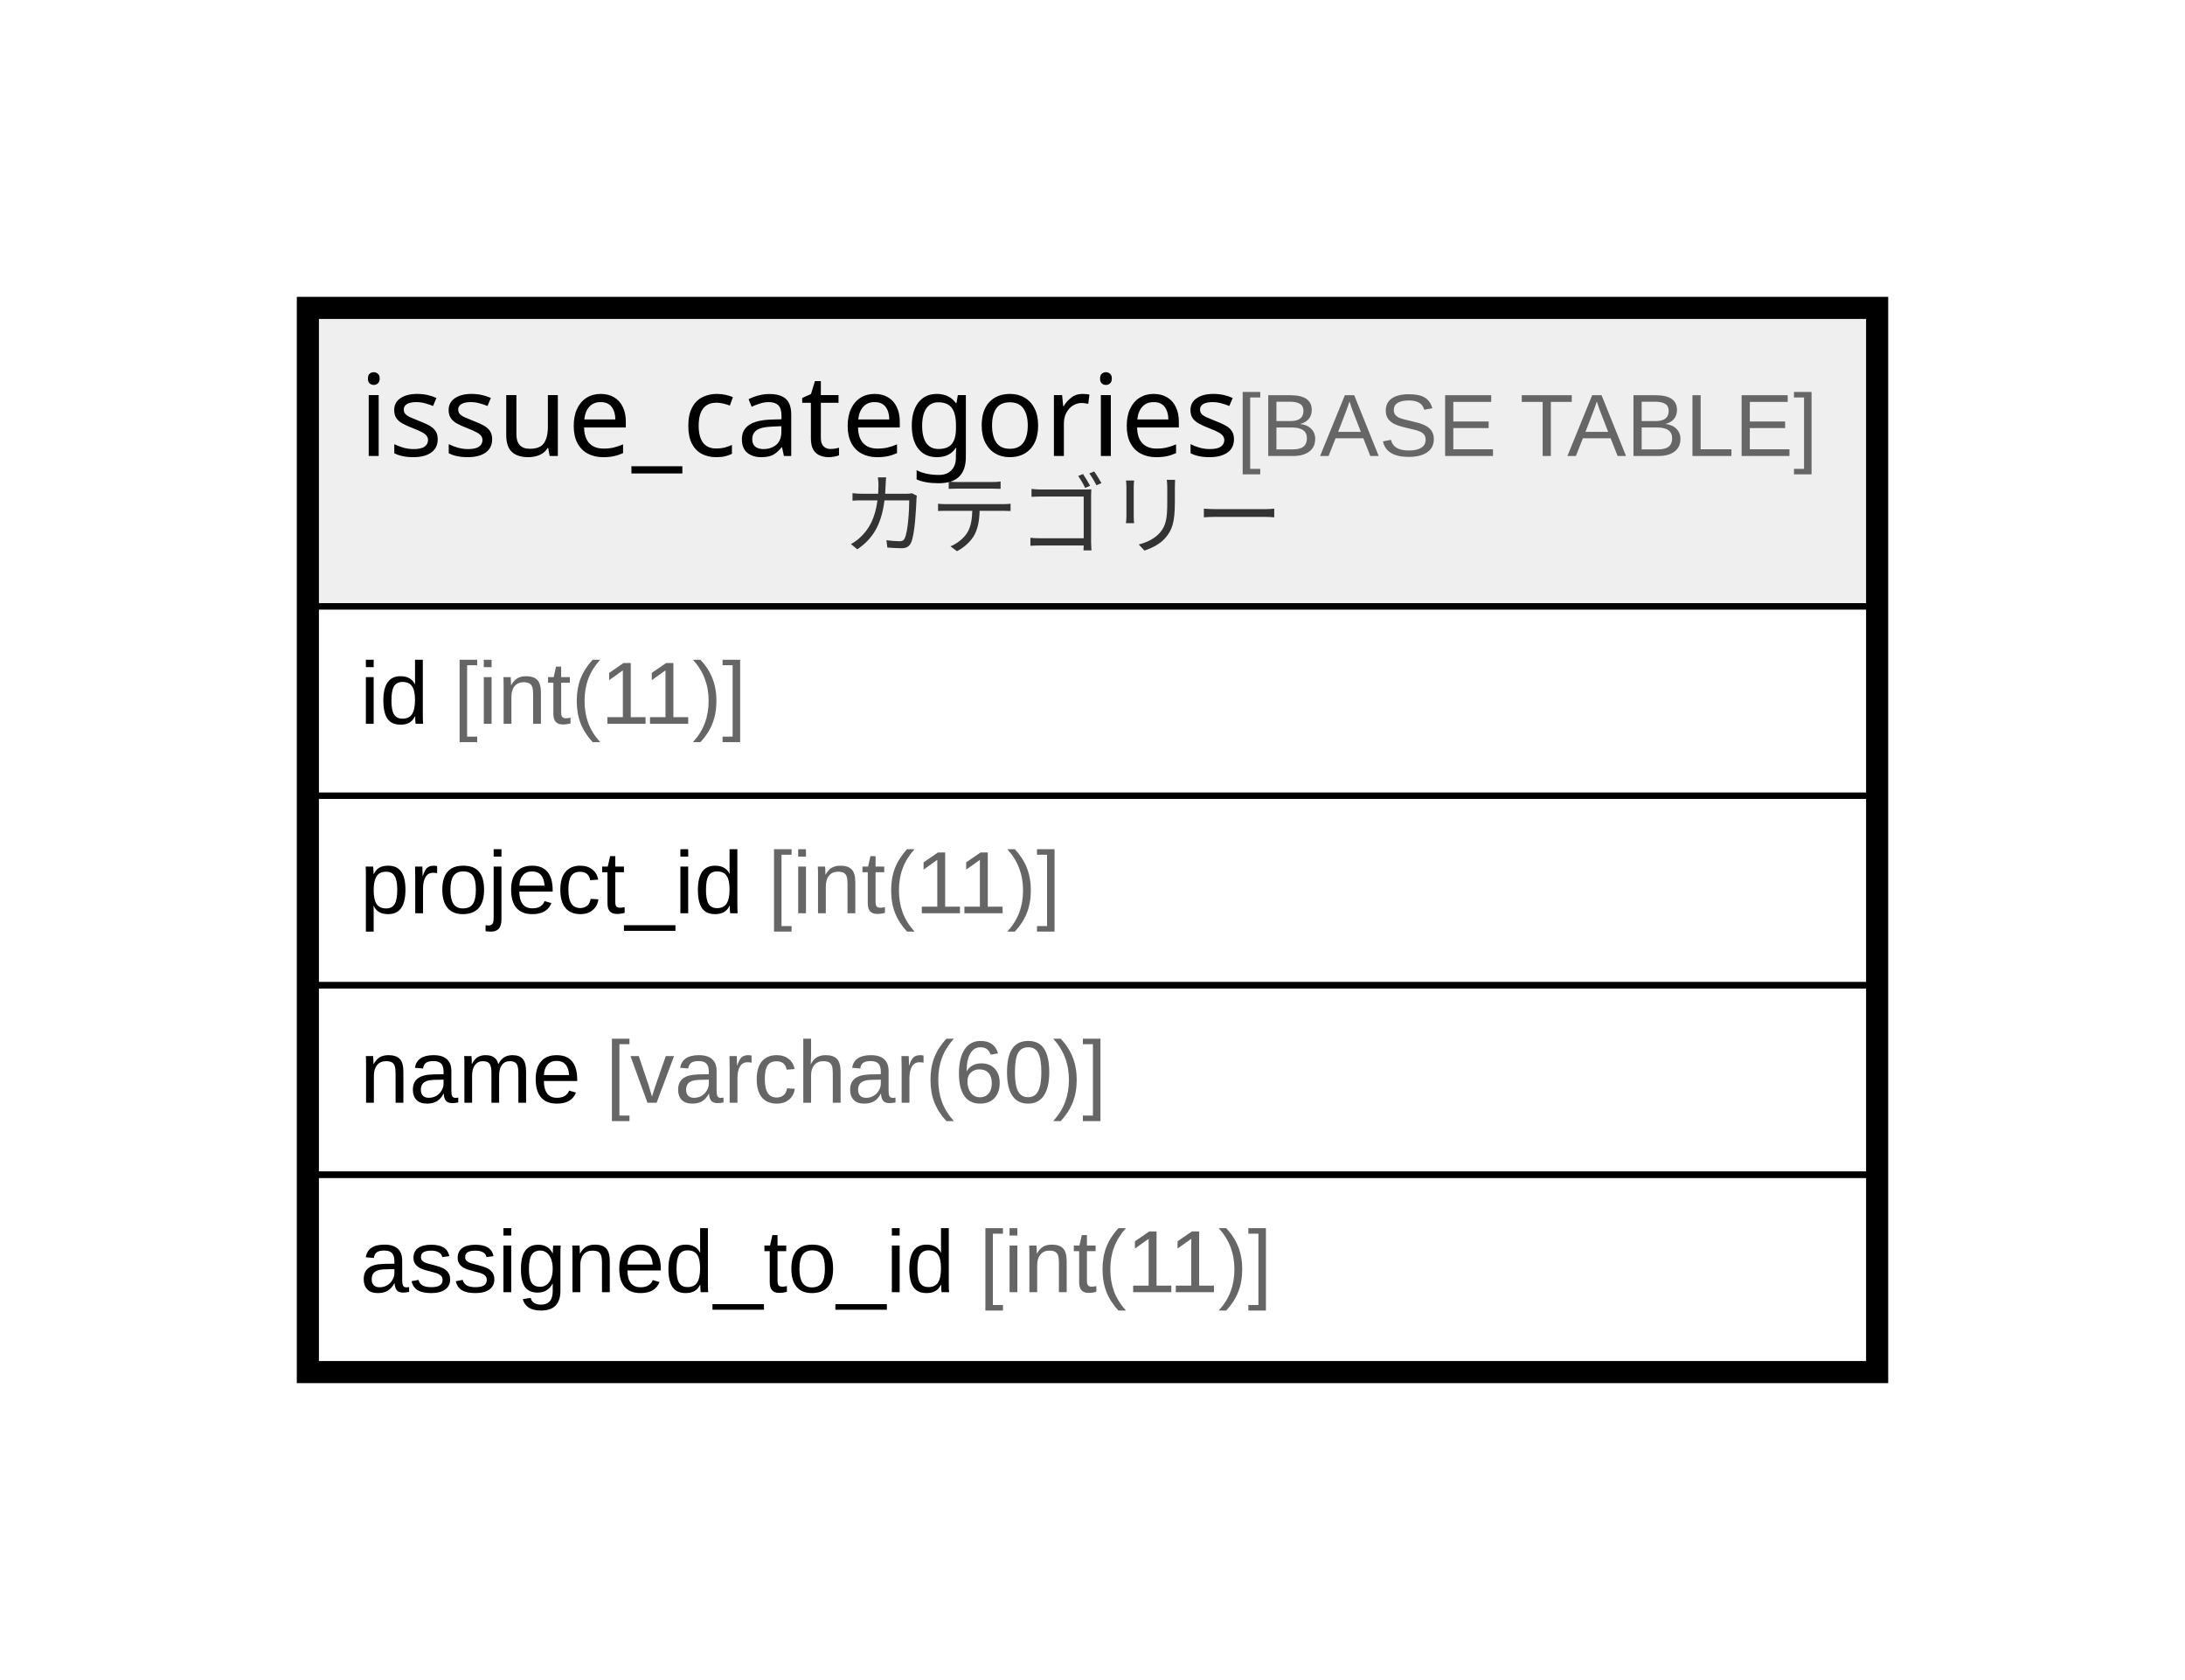
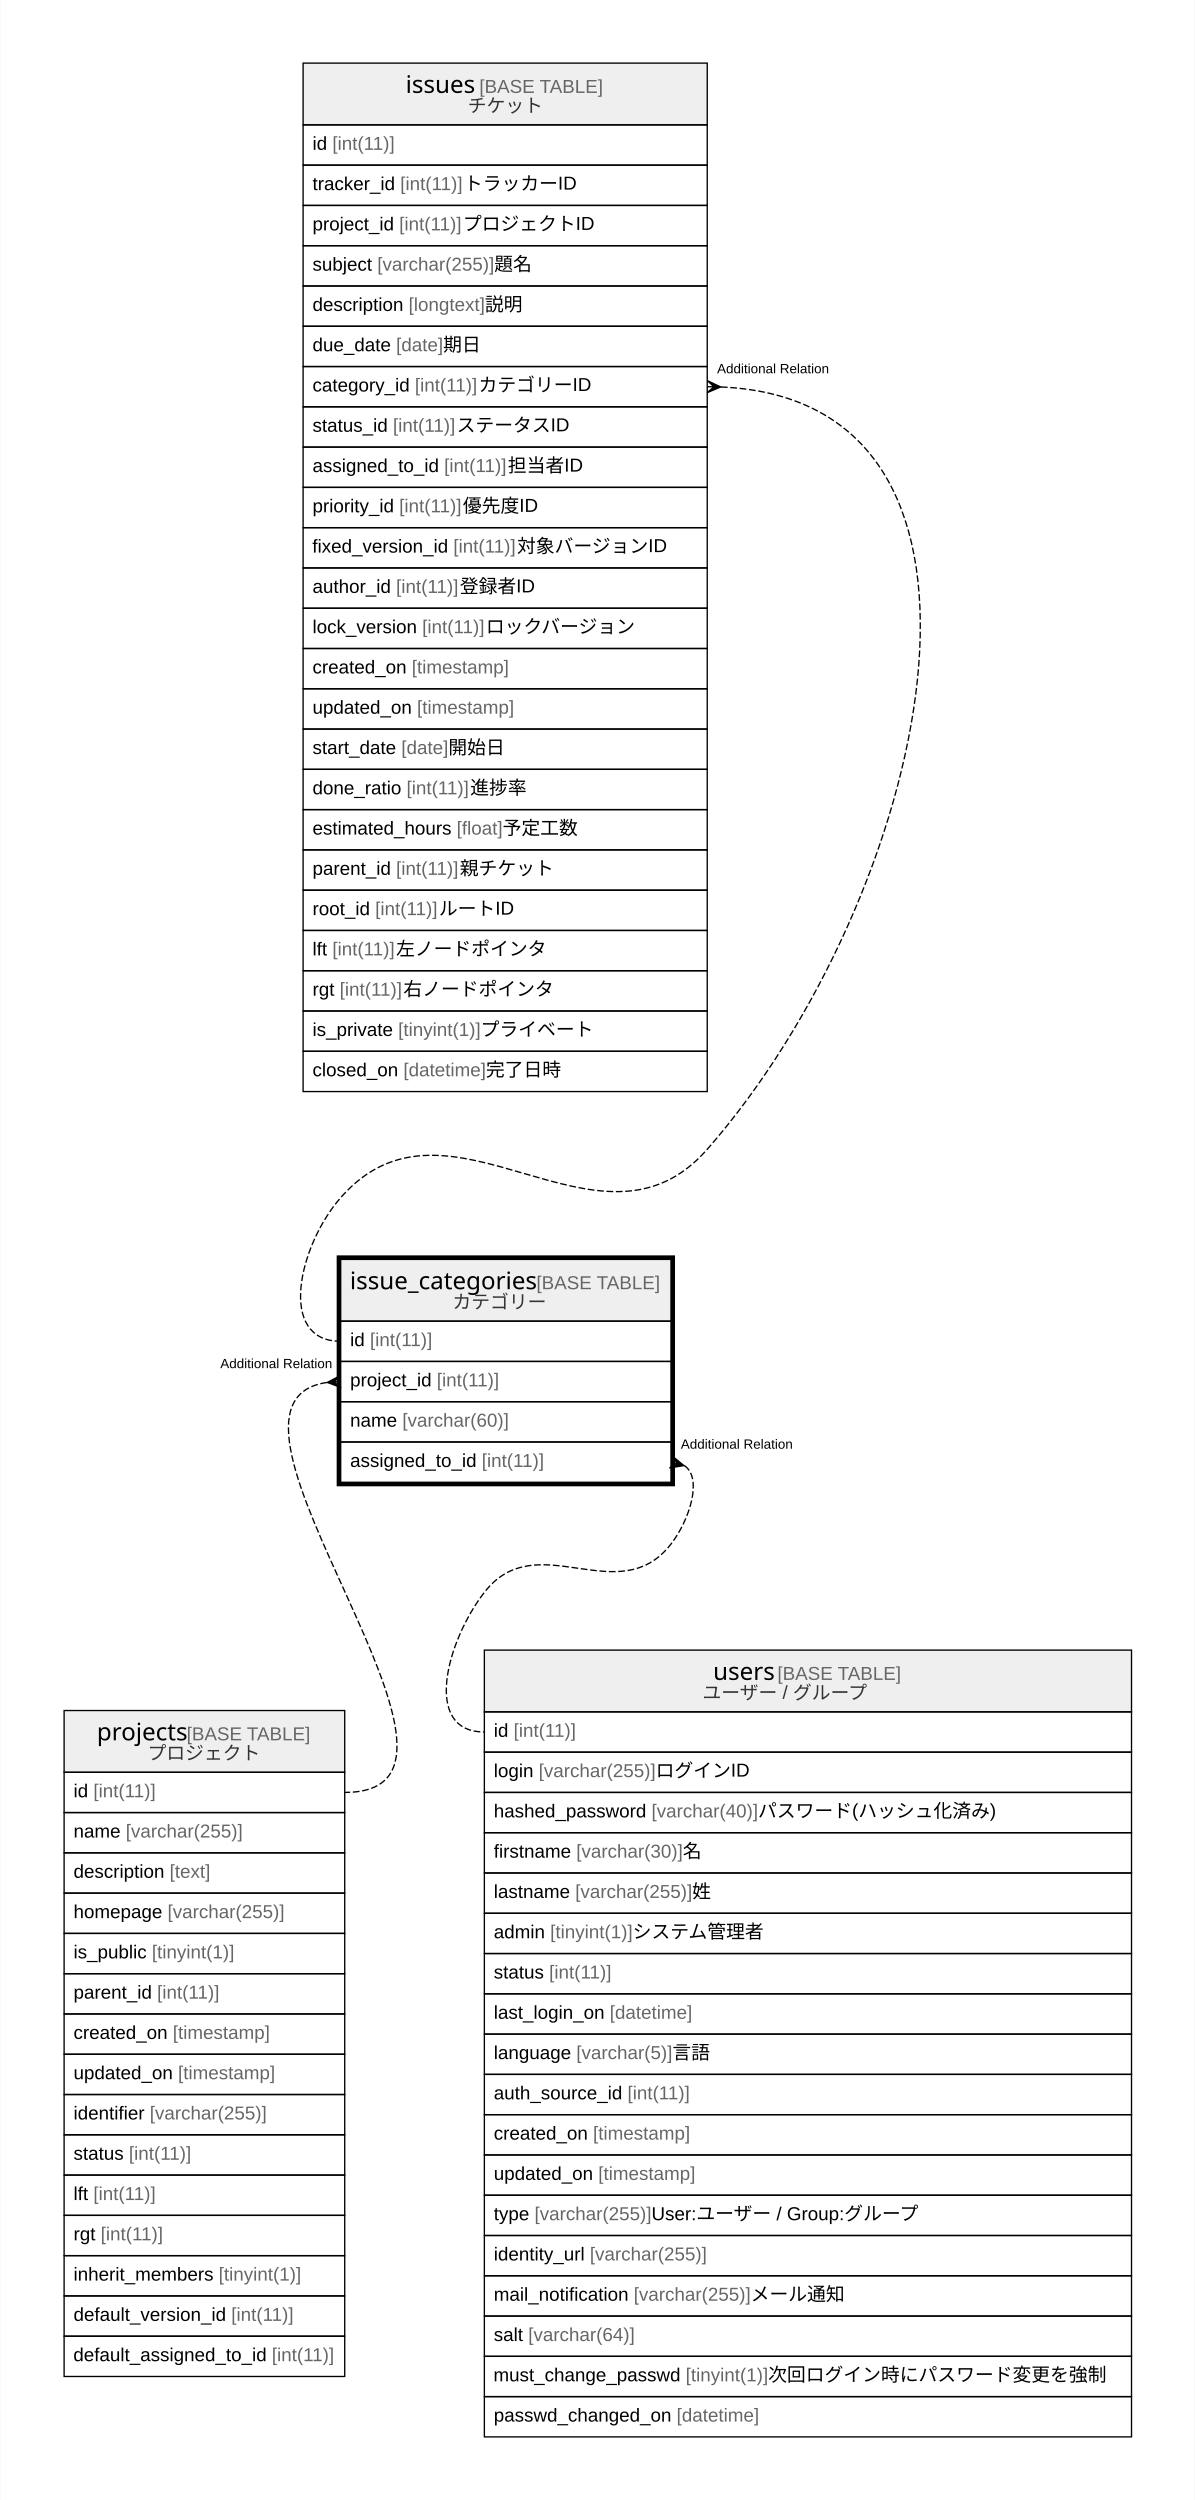
- <svg xmlns="http://www.w3.org/2000/svg" width="346pt" height="266pt" viewBox="0.00 0.00 346.00 266.00">
-   <g id="graph0" class="graph" transform="scale(1 1) rotate(0) translate(4 262)">
-     <polygon fill="#ffffff" stroke="transparent" points="-4,4 -4,-262 342,-262 342,4 -4,4" />
+ <svg xmlns="http://www.w3.org/2000/svg" width="890pt" height="1862pt" viewBox="0.00 0.00 889.50 1862.00">
+   <g id="graph0" class="graph" transform="scale(1 1) rotate(0) translate(4 1858)">
+     <polygon fill="#ffffff" stroke="transparent" points="-4,4 -4,-1858 885.5,-1858 885.5,4 -4,4" />
    <g id="node1" class="node">
-       <polygon fill="#efefef" stroke="transparent" points="46,-166 46,-212 292,-212 292,-166 46,-166" />
-       <polygon fill="none" stroke="#000000" points="46,-166 46,-212 292,-212 292,-166 46,-166" />
-       <text text-anchor="start" x="52.857" y="-189.8" font-family="Arial Bold" font-size="18.00" fill="#000000">issue_categories</text>
-       <text text-anchor="start" x="187.889" y="-189.8" font-family="Arial" font-size="14.00" fill="#000000"> </text>
-       <text text-anchor="start" x="191.78" y="-189.8" font-family="Arial" font-size="14.00" fill="#666666">[BASE TABLE]</text>
-       <text text-anchor="start" x="129.215" y="-175.4" font-family="Arial" font-size="14.00" fill="#333333">カテゴリー</text>
-       <polygon fill="none" stroke="#000000" points="46,-136 46,-166 292,-166 292,-136 46,-136" />
-       <text text-anchor="start" x="53" y="-147.4" font-family="Arial" font-size="14.00" fill="#000000">id </text>
-       <text text-anchor="start" x="67.78" y="-147.4" font-family="Arial" font-size="14.00" fill="#666666">[int(11)]</text>
-       <polygon fill="none" stroke="#000000" points="46,-106 46,-136 292,-136 292,-106 46,-106" />
-       <text text-anchor="start" x="53" y="-117.4" font-family="Arial" font-size="14.00" fill="#000000">project_id </text>
-       <text text-anchor="start" x="117.568" y="-117.4" font-family="Arial" font-size="14.00" fill="#666666">[int(11)]</text>
-       <polygon fill="none" stroke="#000000" points="46,-76 46,-106 292,-106 292,-76 46,-76" />
-       <text text-anchor="start" x="53" y="-87.4" font-family="Arial" font-size="14.00" fill="#000000">name </text>
-       <text text-anchor="start" x="91.899" y="-87.4" font-family="Arial" font-size="14.00" fill="#666666">[varchar(60)]</text>
-       <polygon fill="none" stroke="#000000" points="46,-46 46,-76 292,-76 292,-46 46,-46" />
-       <text text-anchor="start" x="53" y="-57.4" font-family="Arial" font-size="14.00" fill="#000000">assigned_to_id </text>
-       <text text-anchor="start" x="151.038" y="-57.4" font-family="Arial" font-size="14.00" fill="#666666">[int(11)]</text>
-       <polygon fill="none" stroke="#000000" stroke-width="3" points="44.5,-44.5 44.5,-213.5 293.5,-213.5 293.5,-44.5 44.5,-44.5" />
+       <polygon fill="#efefef" stroke="transparent" points="249.5,-874 249.5,-920 495.5,-920 495.5,-874 249.5,-874" />
+       <polygon fill="none" stroke="#000000" points="249.5,-874 249.5,-920 495.5,-920 495.5,-874 249.5,-874" />
+       <text text-anchor="start" x="256.357" y="-897.8" font-family="Arial Bold" font-size="18.00" fill="#000000">issue_categories</text>
+       <text text-anchor="start" x="391.389" y="-897.8" font-family="Arial" font-size="14.00" fill="#000000"> </text>
+       <text text-anchor="start" x="395.28" y="-897.8" font-family="Arial" font-size="14.00" fill="#666666">[BASE TABLE]</text>
+       <text text-anchor="start" x="332.715" y="-883.4" font-family="Arial" font-size="14.00" fill="#333333">カテゴリー</text>
+       <polygon fill="none" stroke="#000000" points="249.5,-844 249.5,-874 495.5,-874 495.5,-844 249.5,-844" />
+       <text text-anchor="start" x="256.5" y="-855.4" font-family="Arial" font-size="14.00" fill="#000000">id </text>
+       <text text-anchor="start" x="271.28" y="-855.4" font-family="Arial" font-size="14.00" fill="#666666">[int(11)]</text>
+       <polygon fill="none" stroke="#000000" points="249.5,-814 249.5,-844 495.5,-844 495.5,-814 249.5,-814" />
+       <text text-anchor="start" x="256.5" y="-825.4" font-family="Arial" font-size="14.00" fill="#000000">project_id </text>
+       <text text-anchor="start" x="321.068" y="-825.4" font-family="Arial" font-size="14.00" fill="#666666">[int(11)]</text>
+       <polygon fill="none" stroke="#000000" points="249.5,-784 249.5,-814 495.5,-814 495.5,-784 249.5,-784" />
+       <text text-anchor="start" x="256.5" y="-795.4" font-family="Arial" font-size="14.00" fill="#000000">name </text>
+       <text text-anchor="start" x="295.399" y="-795.4" font-family="Arial" font-size="14.00" fill="#666666">[varchar(60)]</text>
+       <polygon fill="none" stroke="#000000" points="249.5,-754 249.5,-784 495.5,-784 495.5,-754 249.5,-754" />
+       <text text-anchor="start" x="256.5" y="-765.4" font-family="Arial" font-size="14.00" fill="#000000">assigned_to_id </text>
+       <text text-anchor="start" x="354.538" y="-765.4" font-family="Arial" font-size="14.00" fill="#666666">[int(11)]</text>
+       <polygon fill="none" stroke="#000000" stroke-width="3" points="248,-752.5 248,-921.5 497,-921.5 497,-752.5 248,-752.5" />
+     </g>
+     <g id="node3" class="node">
+       <polygon fill="#efefef" stroke="transparent" points="43.5,-538 43.5,-584 252.5,-584 252.5,-538 43.5,-538" />
+       <polygon fill="none" stroke="#000000" points="43.5,-538 43.5,-584 252.5,-584 252.5,-538 43.5,-538" />
+       <text text-anchor="start" x="67.87" y="-561.8" font-family="Arial Bold" font-size="18.00" fill="#000000">projects</text>
+       <text text-anchor="start" x="130.877" y="-561.8" font-family="Arial" font-size="14.00" fill="#000000"> </text>
+       <text text-anchor="start" x="134.767" y="-561.8" font-family="Arial" font-size="14.00" fill="#666666">[BASE TABLE]</text>
+       <text text-anchor="start" x="105.627" y="-547.4" font-family="Arial" font-size="14.00" fill="#333333">プロジェクト</text>
+       <polygon fill="none" stroke="#000000" points="43.5,-508 43.5,-538 252.5,-538 252.5,-508 43.5,-508" />
+       <text text-anchor="start" x="50.5" y="-519.4" font-family="Arial" font-size="14.00" fill="#000000">id </text>
+       <text text-anchor="start" x="65.28" y="-519.4" font-family="Arial" font-size="14.00" fill="#666666">[int(11)]</text>
+       <polygon fill="none" stroke="#000000" points="43.5,-478 43.5,-508 252.5,-508 252.5,-478 43.5,-478" />
+       <text text-anchor="start" x="50.5" y="-489.4" font-family="Arial" font-size="14.00" fill="#000000">name </text>
+       <text text-anchor="start" x="89.399" y="-489.4" font-family="Arial" font-size="14.00" fill="#666666">[varchar(255)]</text>
+       <polygon fill="none" stroke="#000000" points="43.5,-448 43.5,-478 252.5,-478 252.5,-448 43.5,-448" />
+       <text text-anchor="start" x="50.5" y="-459.4" font-family="Arial" font-size="14.00" fill="#000000">description </text>
+       <text text-anchor="start" x="122.068" y="-459.4" font-family="Arial" font-size="14.00" fill="#666666">[text]</text>
+       <polygon fill="none" stroke="#000000" points="43.5,-418 43.5,-448 252.5,-448 252.5,-418 43.5,-418" />
+       <text text-anchor="start" x="50.5" y="-429.4" font-family="Arial" font-size="14.00" fill="#000000">homepage </text>
+       <text text-anchor="start" x="120.529" y="-429.4" font-family="Arial" font-size="14.00" fill="#666666">[varchar(255)]</text>
+       <polygon fill="none" stroke="#000000" points="43.5,-388 43.5,-418 252.5,-418 252.5,-388 43.5,-388" />
+       <text text-anchor="start" x="50.5" y="-399.4" font-family="Arial" font-size="14.00" fill="#000000">is_public </text>
+       <text text-anchor="start" x="108.841" y="-399.4" font-family="Arial" font-size="14.00" fill="#666666">[tinyint(1)]</text>
+       <polygon fill="none" stroke="#000000" points="43.5,-358 43.5,-388 252.5,-388 252.5,-358 43.5,-358" />
+       <text text-anchor="start" x="50.5" y="-369.4" font-family="Arial" font-size="14.00" fill="#000000">parent_id </text>
+       <text text-anchor="start" x="112.744" y="-369.4" font-family="Arial" font-size="14.00" fill="#666666">[int(11)]</text>
+       <polygon fill="none" stroke="#000000" points="43.5,-328 43.5,-358 252.5,-358 252.5,-328 43.5,-328" />
+       <text text-anchor="start" x="50.5" y="-339.4" font-family="Arial" font-size="14.00" fill="#000000">created_on </text>
+       <text text-anchor="start" x="124.42" y="-339.4" font-family="Arial" font-size="14.00" fill="#666666">[timestamp]</text>
+       <polygon fill="none" stroke="#000000" points="43.5,-298 43.5,-328 252.5,-328 252.5,-298 43.5,-298" />
+       <text text-anchor="start" x="50.5" y="-309.4" font-family="Arial" font-size="14.00" fill="#000000">updated_on </text>
+       <text text-anchor="start" x="128.325" y="-309.4" font-family="Arial" font-size="14.00" fill="#666666">[timestamp]</text>
+       <polygon fill="none" stroke="#000000" points="43.5,-268 43.5,-298 252.5,-298 252.5,-268 43.5,-268" />
+       <text text-anchor="start" x="50.5" y="-279.4" font-family="Arial" font-size="14.00" fill="#000000">identifier </text>
+       <text text-anchor="start" x="107.283" y="-279.4" font-family="Arial" font-size="14.00" fill="#666666">[varchar(255)]</text>
+       <polygon fill="none" stroke="#000000" points="43.5,-238 43.5,-268 252.5,-268 252.5,-238 43.5,-238" />
+       <text text-anchor="start" x="50.5" y="-249.4" font-family="Arial" font-size="14.00" fill="#000000">status </text>
+       <text text-anchor="start" x="91.737" y="-249.4" font-family="Arial" font-size="14.00" fill="#666666">[int(11)]</text>
+       <polygon fill="none" stroke="#000000" points="43.5,-208 43.5,-238 252.5,-238 252.5,-208 43.5,-208" />
+       <text text-anchor="start" x="50.5" y="-219.4" font-family="Arial" font-size="14.00" fill="#000000">lft </text>
+       <text text-anchor="start" x="65.278" y="-219.4" font-family="Arial" font-size="14.00" fill="#666666">[int(11)]</text>
+       <polygon fill="none" stroke="#000000" points="43.5,-178 43.5,-208 252.5,-208 252.5,-178 43.5,-178" />
+       <text text-anchor="start" x="50.5" y="-189.4" font-family="Arial" font-size="14.00" fill="#000000">rgt </text>
+       <text text-anchor="start" x="70.724" y="-189.4" font-family="Arial" font-size="14.00" fill="#666666">[int(11)]</text>
+       <polygon fill="none" stroke="#000000" points="43.5,-148 43.5,-178 252.5,-178 252.5,-148 43.5,-148" />
+       <text text-anchor="start" x="50.5" y="-159.4" font-family="Arial" font-size="14.00" fill="#000000">inherit_members </text>
+       <text text-anchor="start" x="158.615" y="-159.4" font-family="Arial" font-size="14.00" fill="#666666">[tinyint(1)]</text>
+       <polygon fill="none" stroke="#000000" points="43.5,-118 43.5,-148 252.5,-148 252.5,-118 43.5,-118" />
+       <text text-anchor="start" x="50.5" y="-129.4" font-family="Arial" font-size="14.00" fill="#000000">default_version_id </text>
+       <text text-anchor="start" x="167.978" y="-129.4" font-family="Arial" font-size="14.00" fill="#666666">[int(11)]</text>
+       <polygon fill="none" stroke="#000000" points="43.5,-88 43.5,-118 252.5,-118 252.5,-88 43.5,-88" />
+       <text text-anchor="start" x="50.357" y="-99.4" font-family="Arial" font-size="14.00" fill="#000000">default_assigned_to_id </text>
+       <text text-anchor="start" x="198.196" y="-99.4" font-family="Arial" font-size="14.00" fill="#666666">[int(11)]</text>
+     </g>
+     <g id="edge2" class="edge">
+       <path fill="none" stroke="#000000" stroke-dasharray="5,2" d="M239.248,-828.326C128.226,-812.494 384.788,-523 252.5,-523" />
+       <polygon fill="#000000" stroke="#000000" points="239.522,-828.344 249.205,-833.49 244.511,-828.672 249.5,-829 249.5,-829 249.5,-829 244.511,-828.672 249.795,-824.51 239.522,-828.344 239.522,-828.344" />
+       <text text-anchor="start" x="159.825" y="-839" font-family="Arial" font-size="10.00" fill="#000000">Additional Relation</text>
+     </g>
+     <g id="node4" class="node">
+       <polygon fill="#efefef" stroke="transparent" points="356.5,-583 356.5,-629 838.5,-629 838.5,-583 356.5,-583" />
+       <polygon fill="none" stroke="#000000" points="356.5,-583 356.5,-629 838.5,-629 838.5,-583 356.5,-583" />
+       <text text-anchor="start" x="526.871" y="-606.8" font-family="Arial Bold" font-size="18.00" fill="#000000">users</text>
+       <text text-anchor="start" x="570.875" y="-606.8" font-family="Arial" font-size="14.00" fill="#000000"> </text>
+       <text text-anchor="start" x="574.766" y="-606.8" font-family="Arial" font-size="14.00" fill="#666666">[BASE TABLE]</text>
+       <text text-anchor="start" x="518.956" y="-592.4" font-family="Arial" font-size="14.00" fill="#333333">ユーザー / グループ</text>
+       <polygon fill="none" stroke="#000000" points="356.5,-553 356.5,-583 838.5,-583 838.5,-553 356.5,-553" />
+       <text text-anchor="start" x="363.5" y="-564.4" font-family="Arial" font-size="14.00" fill="#000000">id </text>
+       <text text-anchor="start" x="378.28" y="-564.4" font-family="Arial" font-size="14.00" fill="#666666">[int(11)]</text>
+       <polygon fill="none" stroke="#000000" points="356.5,-523 356.5,-553 838.5,-553 838.5,-523 356.5,-523" />
+       <text text-anchor="start" x="363.5" y="-534.4" font-family="Arial" font-size="14.00" fill="#000000">login </text>
+       <text text-anchor="start" x="396.952" y="-534.4" font-family="Arial" font-size="14.00" fill="#666666">[varchar(255)]</text>
+       <text text-anchor="start" x="484.071" y="-534.4" font-family="Arial" font-size="14.00" fill="#000000"> ログインID</text>
+       <polygon fill="none" stroke="#000000" points="356.5,-493 356.5,-523 838.5,-523 838.5,-493 356.5,-493" />
+       <text text-anchor="start" x="363.5" y="-504.4" font-family="Arial" font-size="14.00" fill="#000000">hashed_password </text>
+       <text text-anchor="start" x="480.984" y="-504.4" font-family="Arial" font-size="14.00" fill="#666666">[varchar(40)]</text>
+       <text text-anchor="start" x="560.32" y="-504.4" font-family="Arial" font-size="14.00" fill="#000000"> パスワード(ハッシュ化済み)</text>
+       <polygon fill="none" stroke="#000000" points="356.5,-463 356.5,-493 838.5,-493 838.5,-463 356.5,-463" />
+       <text text-anchor="start" x="363.5" y="-474.4" font-family="Arial" font-size="14.00" fill="#000000">firstname </text>
+       <text text-anchor="start" x="424.947" y="-474.4" font-family="Arial" font-size="14.00" fill="#666666">[varchar(30)]</text>
+       <text text-anchor="start" x="504.284" y="-474.4" font-family="Arial" font-size="14.00" fill="#000000"> 名</text>
+       <polygon fill="none" stroke="#000000" points="356.5,-433 356.5,-463 838.5,-463 838.5,-433 356.5,-433" />
+       <text text-anchor="start" x="363.5" y="-444.4" font-family="Arial" font-size="14.00" fill="#000000">lastname </text>
+       <text text-anchor="start" x="424.179" y="-444.4" font-family="Arial" font-size="14.00" fill="#666666">[varchar(255)]</text>
+       <text text-anchor="start" x="511.298" y="-444.4" font-family="Arial" font-size="14.00" fill="#000000"> 姓</text>
+       <polygon fill="none" stroke="#000000" points="356.5,-403 356.5,-433 838.5,-433 838.5,-403 356.5,-403" />
+       <text text-anchor="start" x="363.5" y="-414.4" font-family="Arial" font-size="14.00" fill="#000000">admin </text>
+       <text text-anchor="start" x="405.506" y="-414.4" font-family="Arial" font-size="14.00" fill="#666666">[tinyint(1)]</text>
+       <text text-anchor="start" x="466.95" y="-414.4" font-family="Arial" font-size="14.00" fill="#000000"> システム管理者</text>
+       <polygon fill="none" stroke="#000000" points="356.5,-373 356.5,-403 838.5,-403 838.5,-373 356.5,-373" />
+       <text text-anchor="start" x="363.5" y="-384.4" font-family="Arial" font-size="14.00" fill="#000000">status </text>
+       <text text-anchor="start" x="404.737" y="-384.4" font-family="Arial" font-size="14.00" fill="#666666">[int(11)]</text>
+       <polygon fill="none" stroke="#000000" points="356.5,-343 356.5,-373 838.5,-373 838.5,-343 356.5,-343" />
+       <text text-anchor="start" x="363.5" y="-354.4" font-family="Arial" font-size="14.00" fill="#000000">last_login_on </text>
+       <text text-anchor="start" x="449.862" y="-354.4" font-family="Arial" font-size="14.00" fill="#666666">[datetime]</text>
+       <polygon fill="none" stroke="#000000" points="356.5,-313 356.5,-343 838.5,-343 838.5,-313 356.5,-313" />
+       <text text-anchor="start" x="363.5" y="-324.4" font-family="Arial" font-size="14.00" fill="#000000">language </text>
+       <text text-anchor="start" x="424.975" y="-324.4" font-family="Arial" font-size="14.00" fill="#666666">[varchar(5)]</text>
+       <text text-anchor="start" x="496.529" y="-324.4" font-family="Arial" font-size="14.00" fill="#000000"> 言語</text>
+       <polygon fill="none" stroke="#000000" points="356.5,-283 356.5,-313 838.5,-313 838.5,-283 356.5,-283" />
+       <text text-anchor="start" x="363.5" y="-294.4" font-family="Arial" font-size="14.00" fill="#000000">auth_source_id </text>
+       <text text-anchor="start" x="463.092" y="-294.4" font-family="Arial" font-size="14.00" fill="#666666">[int(11)]</text>
+       <polygon fill="none" stroke="#000000" points="356.5,-253 356.5,-283 838.5,-283 838.5,-253 356.5,-253" />
+       <text text-anchor="start" x="363.5" y="-264.4" font-family="Arial" font-size="14.00" fill="#000000">created_on </text>
+       <text text-anchor="start" x="437.42" y="-264.4" font-family="Arial" font-size="14.00" fill="#666666">[timestamp]</text>
+       <polygon fill="none" stroke="#000000" points="356.5,-223 356.5,-253 838.5,-253 838.5,-223 356.5,-223" />
+       <text text-anchor="start" x="363.5" y="-234.4" font-family="Arial" font-size="14.00" fill="#000000">updated_on </text>
+       <text text-anchor="start" x="441.325" y="-234.4" font-family="Arial" font-size="14.00" fill="#666666">[timestamp]</text>
+       <polygon fill="none" stroke="#000000" points="356.5,-193 356.5,-223 838.5,-223 838.5,-193 356.5,-193" />
+       <text text-anchor="start" x="363.5" y="-204.4" font-family="Arial" font-size="14.00" fill="#000000">type </text>
+       <text text-anchor="start" x="393.846" y="-204.4" font-family="Arial" font-size="14.00" fill="#666666">[varchar(255)]</text>
+       <text text-anchor="start" x="480.966" y="-204.4" font-family="Arial" font-size="14.00" fill="#000000"> User:ユーザー / Group:グループ</text>
+       <polygon fill="none" stroke="#000000" points="356.5,-163 356.5,-193 838.5,-193 838.5,-163 356.5,-163" />
+       <text text-anchor="start" x="363.5" y="-174.4" font-family="Arial" font-size="14.00" fill="#000000">identity_url </text>
+       <text text-anchor="start" x="435.065" y="-174.4" font-family="Arial" font-size="14.00" fill="#666666">[varchar(255)]</text>
+       <polygon fill="none" stroke="#000000" points="356.5,-133 356.5,-163 838.5,-163 838.5,-133 356.5,-133" />
+       <text text-anchor="start" x="363.5" y="-144.4" font-family="Arial" font-size="14.00" fill="#000000">mail_notification </text>
+       <text text-anchor="start" x="467.734" y="-144.4" font-family="Arial" font-size="14.00" fill="#666666">[varchar(255)]</text>
+       <text text-anchor="start" x="554.853" y="-144.4" font-family="Arial" font-size="14.00" fill="#000000"> メール通知</text>
+       <polygon fill="none" stroke="#000000" points="356.5,-103 356.5,-133 838.5,-133 838.5,-103 356.5,-103" />
+       <text text-anchor="start" x="363.5" y="-114.4" font-family="Arial" font-size="14.00" fill="#000000">salt </text>
+       <text text-anchor="start" x="389.17" y="-114.4" font-family="Arial" font-size="14.00" fill="#666666">[varchar(64)]</text>
+       <polygon fill="none" stroke="#000000" points="356.5,-73 356.5,-103 838.5,-103 838.5,-73 356.5,-73" />
+       <text text-anchor="start" x="363.265" y="-84.4" font-family="Arial" font-size="14.00" fill="#000000">must_change_passwd </text>
+       <text text-anchor="start" x="506.422" y="-84.4" font-family="Arial" font-size="14.00" fill="#666666">[tinyint(1)]</text>
+       <text text-anchor="start" x="567.866" y="-84.4" font-family="Arial" font-size="14.00" fill="#000000"> 次回ログイン時にパスワード変更を強制</text>
+       <polygon fill="none" stroke="#000000" points="356.5,-43 356.5,-73 838.5,-73 838.5,-43 356.5,-43" />
+       <text text-anchor="start" x="363.5" y="-54.4" font-family="Arial" font-size="14.00" fill="#000000">passwd_changed_on </text>
+       <text text-anchor="start" x="499.671" y="-54.4" font-family="Arial" font-size="14.00" fill="#666666">[datetime]</text>
+     </g>
+     <g id="edge3" class="edge">
+       <path fill="none" stroke="#000000" stroke-dasharray="5,2" d="M505.573,-766.322C519.176,-757.08 509.501,-726.09 495.5,-708 456.44,-657.534 395.56,-722.466 356.5,-672 328.208,-635.448 310.278,-568 356.5,-568" />
+       <polygon fill="#000000" stroke="#000000" points="505.164,-766.431 494.344,-764.651 500.332,-767.716 495.5,-769 495.5,-769 495.5,-769 500.332,-767.716 496.656,-773.349 505.164,-766.431 505.164,-766.431" />
+       <text text-anchor="start" x="502.825" y="-779" font-family="Arial" font-size="10.00" fill="#000000">Additional Relation</text>
+     </g>
+     <g id="node2" class="node">
+       <polygon fill="#efefef" stroke="transparent" points="221.5,-1765 221.5,-1811 522.5,-1811 522.5,-1765 221.5,-1765" />
+       <polygon fill="none" stroke="#000000" points="221.5,-1765 221.5,-1811 522.5,-1811 522.5,-1765 221.5,-1765" />
+       <text text-anchor="start" x="297.87" y="-1788.8" font-family="Arial Bold" font-size="18.00" fill="#000000">issues</text>
+       <text text-anchor="start" x="348.876" y="-1788.8" font-family="Arial" font-size="14.00" fill="#000000"> </text>
+       <text text-anchor="start" x="352.767" y="-1788.8" font-family="Arial" font-size="14.00" fill="#666666">[BASE TABLE]</text>
+       <text text-anchor="start" x="344.134" y="-1774.4" font-family="Arial" font-size="14.00" fill="#333333">チケット</text>
+       <polygon fill="none" stroke="#000000" points="221.5,-1735 221.5,-1765 522.5,-1765 522.5,-1735 221.5,-1735" />
+       <text text-anchor="start" x="228.5" y="-1746.4" font-family="Arial" font-size="14.00" fill="#000000">id </text>
+       <text text-anchor="start" x="243.28" y="-1746.4" font-family="Arial" font-size="14.00" fill="#666666">[int(11)]</text>
+       <polygon fill="none" stroke="#000000" points="221.5,-1705 221.5,-1735 522.5,-1735 522.5,-1705 221.5,-1705" />
+       <text text-anchor="start" x="228.5" y="-1716.4" font-family="Arial" font-size="14.00" fill="#000000">tracker_id </text>
+       <text text-anchor="start" x="293.839" y="-1716.4" font-family="Arial" font-size="14.00" fill="#666666">[int(11)]</text>
+       <text text-anchor="start" x="341.287" y="-1716.4" font-family="Arial" font-size="14.00" fill="#000000"> トラッカーID</text>
+       <polygon fill="none" stroke="#000000" points="221.5,-1675 221.5,-1705 522.5,-1705 522.5,-1675 221.5,-1675" />
+       <text text-anchor="start" x="228.5" y="-1686.4" font-family="Arial" font-size="14.00" fill="#000000">project_id </text>
+       <text text-anchor="start" x="293.068" y="-1686.4" font-family="Arial" font-size="14.00" fill="#666666">[int(11)]</text>
+       <text text-anchor="start" x="340.515" y="-1686.4" font-family="Arial" font-size="14.00" fill="#000000"> プロジェクトID</text>
+       <polygon fill="none" stroke="#000000" points="221.5,-1645 221.5,-1675 522.5,-1675 522.5,-1645 221.5,-1645" />
+       <text text-anchor="start" x="228.5" y="-1656.4" font-family="Arial" font-size="14.00" fill="#000000">subject </text>
+       <text text-anchor="start" x="276.736" y="-1656.4" font-family="Arial" font-size="14.00" fill="#666666">[varchar(255)]</text>
+       <text text-anchor="start" x="363.855" y="-1656.4" font-family="Arial" font-size="14.00" fill="#000000"> 題名</text>
+       <polygon fill="none" stroke="#000000" points="221.5,-1615 221.5,-1645 522.5,-1645 522.5,-1615 221.5,-1615" />
+       <text text-anchor="start" x="228.5" y="-1626.4" font-family="Arial" font-size="14.00" fill="#000000">description </text>
+       <text text-anchor="start" x="300.068" y="-1626.4" font-family="Arial" font-size="14.00" fill="#666666">[longtext]</text>
+       <text text-anchor="start" x="356.867" y="-1626.4" font-family="Arial" font-size="14.00" fill="#000000"> 説明</text>
+       <polygon fill="none" stroke="#000000" points="221.5,-1585 221.5,-1615 522.5,-1615 522.5,-1585 221.5,-1585" />
+       <text text-anchor="start" x="228.5" y="-1596.4" font-family="Arial" font-size="14.00" fill="#000000">due_date </text>
+       <text text-anchor="start" x="290.759" y="-1596.4" font-family="Arial" font-size="14.00" fill="#666666">[date]</text>
+       <text text-anchor="start" x="325.779" y="-1596.4" font-family="Arial" font-size="14.00" fill="#000000"> 期日</text>
+       <polygon fill="none" stroke="#000000" points="221.5,-1555 221.5,-1585 522.5,-1585 522.5,-1555 221.5,-1555" />
+       <text text-anchor="start" x="228.5" y="-1566.4" font-family="Arial" font-size="14.00" fill="#000000">category_id </text>
+       <text text-anchor="start" x="304.744" y="-1566.4" font-family="Arial" font-size="14.00" fill="#666666">[int(11)]</text>
+       <text text-anchor="start" x="352.191" y="-1566.4" font-family="Arial" font-size="14.00" fill="#000000"> カテゴリーID</text>
+       <polygon fill="none" stroke="#000000" points="221.5,-1525 221.5,-1555 522.5,-1555 522.5,-1525 221.5,-1525" />
+       <text text-anchor="start" x="228.5" y="-1536.4" font-family="Arial" font-size="14.00" fill="#000000">status_id </text>
+       <text text-anchor="start" x="288.409" y="-1536.4" font-family="Arial" font-size="14.00" fill="#666666">[int(11)]</text>
+       <text text-anchor="start" x="335.856" y="-1536.4" font-family="Arial" font-size="14.00" fill="#000000"> ステータスID</text>
+       <polygon fill="none" stroke="#000000" points="221.5,-1495 221.5,-1525 522.5,-1525 522.5,-1495 221.5,-1495" />
+       <text text-anchor="start" x="228.5" y="-1506.4" font-family="Arial" font-size="14.00" fill="#000000">assigned_to_id </text>
+       <text text-anchor="start" x="326.538" y="-1506.4" font-family="Arial" font-size="14.00" fill="#666666">[int(11)]</text>
+       <text text-anchor="start" x="373.985" y="-1506.4" font-family="Arial" font-size="14.00" fill="#000000"> 担当者ID</text>
+       <polygon fill="none" stroke="#000000" points="221.5,-1465 221.5,-1495 522.5,-1495 522.5,-1465 221.5,-1465" />
+       <text text-anchor="start" x="228.5" y="-1476.4" font-family="Arial" font-size="14.00" fill="#000000">priority_id </text>
+       <text text-anchor="start" x="293.053" y="-1476.4" font-family="Arial" font-size="14.00" fill="#666666">[int(11)]</text>
+       <text text-anchor="start" x="340.5" y="-1476.4" font-family="Arial" font-size="14.00" fill="#000000"> 優先度ID</text>
+       <polygon fill="none" stroke="#000000" points="221.5,-1435 221.5,-1465 522.5,-1465 522.5,-1435 221.5,-1435" />
+       <text text-anchor="start" x="228.363" y="-1446.4" font-family="Arial" font-size="14.00" fill="#000000">fixed_version_id </text>
+       <text text-anchor="start" x="333.386" y="-1446.4" font-family="Arial" font-size="14.00" fill="#666666">[int(11)]</text>
+       <text text-anchor="start" x="380.833" y="-1446.4" font-family="Arial" font-size="14.00" fill="#000000"> 対象バージョンID</text>
+       <polygon fill="none" stroke="#000000" points="221.5,-1405 221.5,-1435 522.5,-1435 522.5,-1405 221.5,-1405" />
+       <text text-anchor="start" x="228.5" y="-1416.4" font-family="Arial" font-size="14.00" fill="#000000">author_id </text>
+       <text text-anchor="start" x="290.744" y="-1416.4" font-family="Arial" font-size="14.00" fill="#666666">[int(11)]</text>
+       <text text-anchor="start" x="338.191" y="-1416.4" font-family="Arial" font-size="14.00" fill="#000000"> 登録者ID</text>
+       <polygon fill="none" stroke="#000000" points="221.5,-1375 221.5,-1405 522.5,-1405 522.5,-1375 221.5,-1375" />
+       <text text-anchor="start" x="228.5" y="-1386.4" font-family="Arial" font-size="14.00" fill="#000000">lock_version </text>
+       <text text-anchor="start" x="310.177" y="-1386.4" font-family="Arial" font-size="14.00" fill="#666666">[int(11)]</text>
+       <text text-anchor="start" x="357.625" y="-1386.4" font-family="Arial" font-size="14.00" fill="#000000"> ロックバージョン</text>
+       <polygon fill="none" stroke="#000000" points="221.5,-1345 221.5,-1375 522.5,-1375 522.5,-1345 221.5,-1345" />
+       <text text-anchor="start" x="228.5" y="-1356.4" font-family="Arial" font-size="14.00" fill="#000000">created_on </text>
+       <text text-anchor="start" x="302.42" y="-1356.4" font-family="Arial" font-size="14.00" fill="#666666">[timestamp]</text>
+       <polygon fill="none" stroke="#000000" points="221.5,-1315 221.5,-1345 522.5,-1345 522.5,-1315 221.5,-1315" />
+       <text text-anchor="start" x="228.5" y="-1326.4" font-family="Arial" font-size="14.00" fill="#000000">updated_on </text>
+       <text text-anchor="start" x="306.325" y="-1326.4" font-family="Arial" font-size="14.00" fill="#666666">[timestamp]</text>
+       <polygon fill="none" stroke="#000000" points="221.5,-1285 221.5,-1315 522.5,-1315 522.5,-1285 221.5,-1285" />
+       <text text-anchor="start" x="228.5" y="-1296.4" font-family="Arial" font-size="14.00" fill="#000000">start_date </text>
+       <text text-anchor="start" x="294.636" y="-1296.4" font-family="Arial" font-size="14.00" fill="#666666">[date]</text>
+       <text text-anchor="start" x="329.656" y="-1296.4" font-family="Arial" font-size="14.00" fill="#000000"> 開始日</text>
+       <polygon fill="none" stroke="#000000" points="221.5,-1255 221.5,-1285 522.5,-1285 522.5,-1255 221.5,-1255" />
+       <text text-anchor="start" x="228.5" y="-1266.4" font-family="Arial" font-size="14.00" fill="#000000">done_ratio </text>
+       <text text-anchor="start" x="298.527" y="-1266.4" font-family="Arial" font-size="14.00" fill="#666666">[int(11)]</text>
+       <text text-anchor="start" x="345.974" y="-1266.4" font-family="Arial" font-size="14.00" fill="#000000"> 進捗率</text>
+       <polygon fill="none" stroke="#000000" points="221.5,-1225 221.5,-1255 522.5,-1255 522.5,-1225 221.5,-1225" />
+       <text text-anchor="start" x="228.5" y="-1236.4" font-family="Arial" font-size="14.00" fill="#000000">estimated_hours </text>
+       <text text-anchor="start" x="335.86" y="-1236.4" font-family="Arial" font-size="14.00" fill="#666666">[float]</text>
+       <text text-anchor="start" x="370.095" y="-1236.4" font-family="Arial" font-size="14.00" fill="#000000"> 予定工数</text>
+       <polygon fill="none" stroke="#000000" points="221.5,-1195 221.5,-1225 522.5,-1225 522.5,-1195 221.5,-1195" />
+       <text text-anchor="start" x="228.5" y="-1206.4" font-family="Arial" font-size="14.00" fill="#000000">parent_id </text>
+       <text text-anchor="start" x="290.744" y="-1206.4" font-family="Arial" font-size="14.00" fill="#666666">[int(11)]</text>
+       <text text-anchor="start" x="338.191" y="-1206.4" font-family="Arial" font-size="14.00" fill="#000000"> 親チケット</text>
+       <polygon fill="none" stroke="#000000" points="221.5,-1165 221.5,-1195 522.5,-1195 522.5,-1165 221.5,-1165" />
+       <text text-anchor="start" x="228.5" y="-1176.4" font-family="Arial" font-size="14.00" fill="#000000">root_id </text>
+       <text text-anchor="start" x="275.179" y="-1176.4" font-family="Arial" font-size="14.00" fill="#666666">[int(11)]</text>
+       <text text-anchor="start" x="322.626" y="-1176.4" font-family="Arial" font-size="14.00" fill="#000000"> ルートID</text>
+       <polygon fill="none" stroke="#000000" points="221.5,-1135 221.5,-1165 522.5,-1165 522.5,-1135 221.5,-1135" />
+       <text text-anchor="start" x="228.5" y="-1146.4" font-family="Arial" font-size="14.00" fill="#000000">lft </text>
+       <text text-anchor="start" x="243.278" y="-1146.4" font-family="Arial" font-size="14.00" fill="#666666">[int(11)]</text>
+       <text text-anchor="start" x="290.726" y="-1146.4" font-family="Arial" font-size="14.00" fill="#000000"> 左ノードポインタ</text>
+       <polygon fill="none" stroke="#000000" points="221.5,-1105 221.5,-1135 522.5,-1135 522.5,-1105 221.5,-1105" />
+       <text text-anchor="start" x="228.5" y="-1116.4" font-family="Arial" font-size="14.00" fill="#000000">rgt </text>
+       <text text-anchor="start" x="248.724" y="-1116.4" font-family="Arial" font-size="14.00" fill="#666666">[int(11)]</text>
+       <text text-anchor="start" x="296.172" y="-1116.4" font-family="Arial" font-size="14.00" fill="#000000"> 右ノードポインタ</text>
+       <polygon fill="none" stroke="#000000" points="221.5,-1075 221.5,-1105 522.5,-1105 522.5,-1075 221.5,-1075" />
+       <text text-anchor="start" x="228.5" y="-1086.4" font-family="Arial" font-size="14.00" fill="#000000">is_private </text>
+       <text text-anchor="start" x="292.285" y="-1086.4" font-family="Arial" font-size="14.00" fill="#666666">[tinyint(1)]</text>
+       <text text-anchor="start" x="353.73" y="-1086.4" font-family="Arial" font-size="14.00" fill="#000000"> プライベート</text>
+       <polygon fill="none" stroke="#000000" points="221.5,-1045 221.5,-1075 522.5,-1075 522.5,-1045 221.5,-1045" />
+       <text text-anchor="start" x="228.5" y="-1056.4" font-family="Arial" font-size="14.00" fill="#000000">closed_on </text>
+       <text text-anchor="start" x="296.193" y="-1056.4" font-family="Arial" font-size="14.00" fill="#666666">[datetime]</text>
+       <text text-anchor="start" x="357.653" y="-1056.4" font-family="Arial" font-size="14.00" fill="#000000"> 完了日時</text>
+     </g>
+     <g id="edge1" class="edge">
+       <path fill="none" stroke="#000000" stroke-dasharray="5,2" d="M532.665,-1569.789C772.577,-1559.694 686.653,-1189.22 522.5,-1002 441.817,-909.979 330.183,-1058.022 249.5,-966 218.148,-930.242 201.944,-859 249.5,-859" />
+       <polygon fill="#000000" stroke="#000000" points="532.498,-1569.793 522.407,-1565.501 527.499,-1569.896 522.5,-1570 522.5,-1570 522.5,-1570 527.499,-1569.896 522.593,-1574.499 532.498,-1569.793 532.498,-1569.793" />
+       <text text-anchor="start" x="529.824" y="-1580" font-family="Arial" font-size="10.00" fill="#000000">Additional Relation</text>
    </g>
  </g>
</svg>
